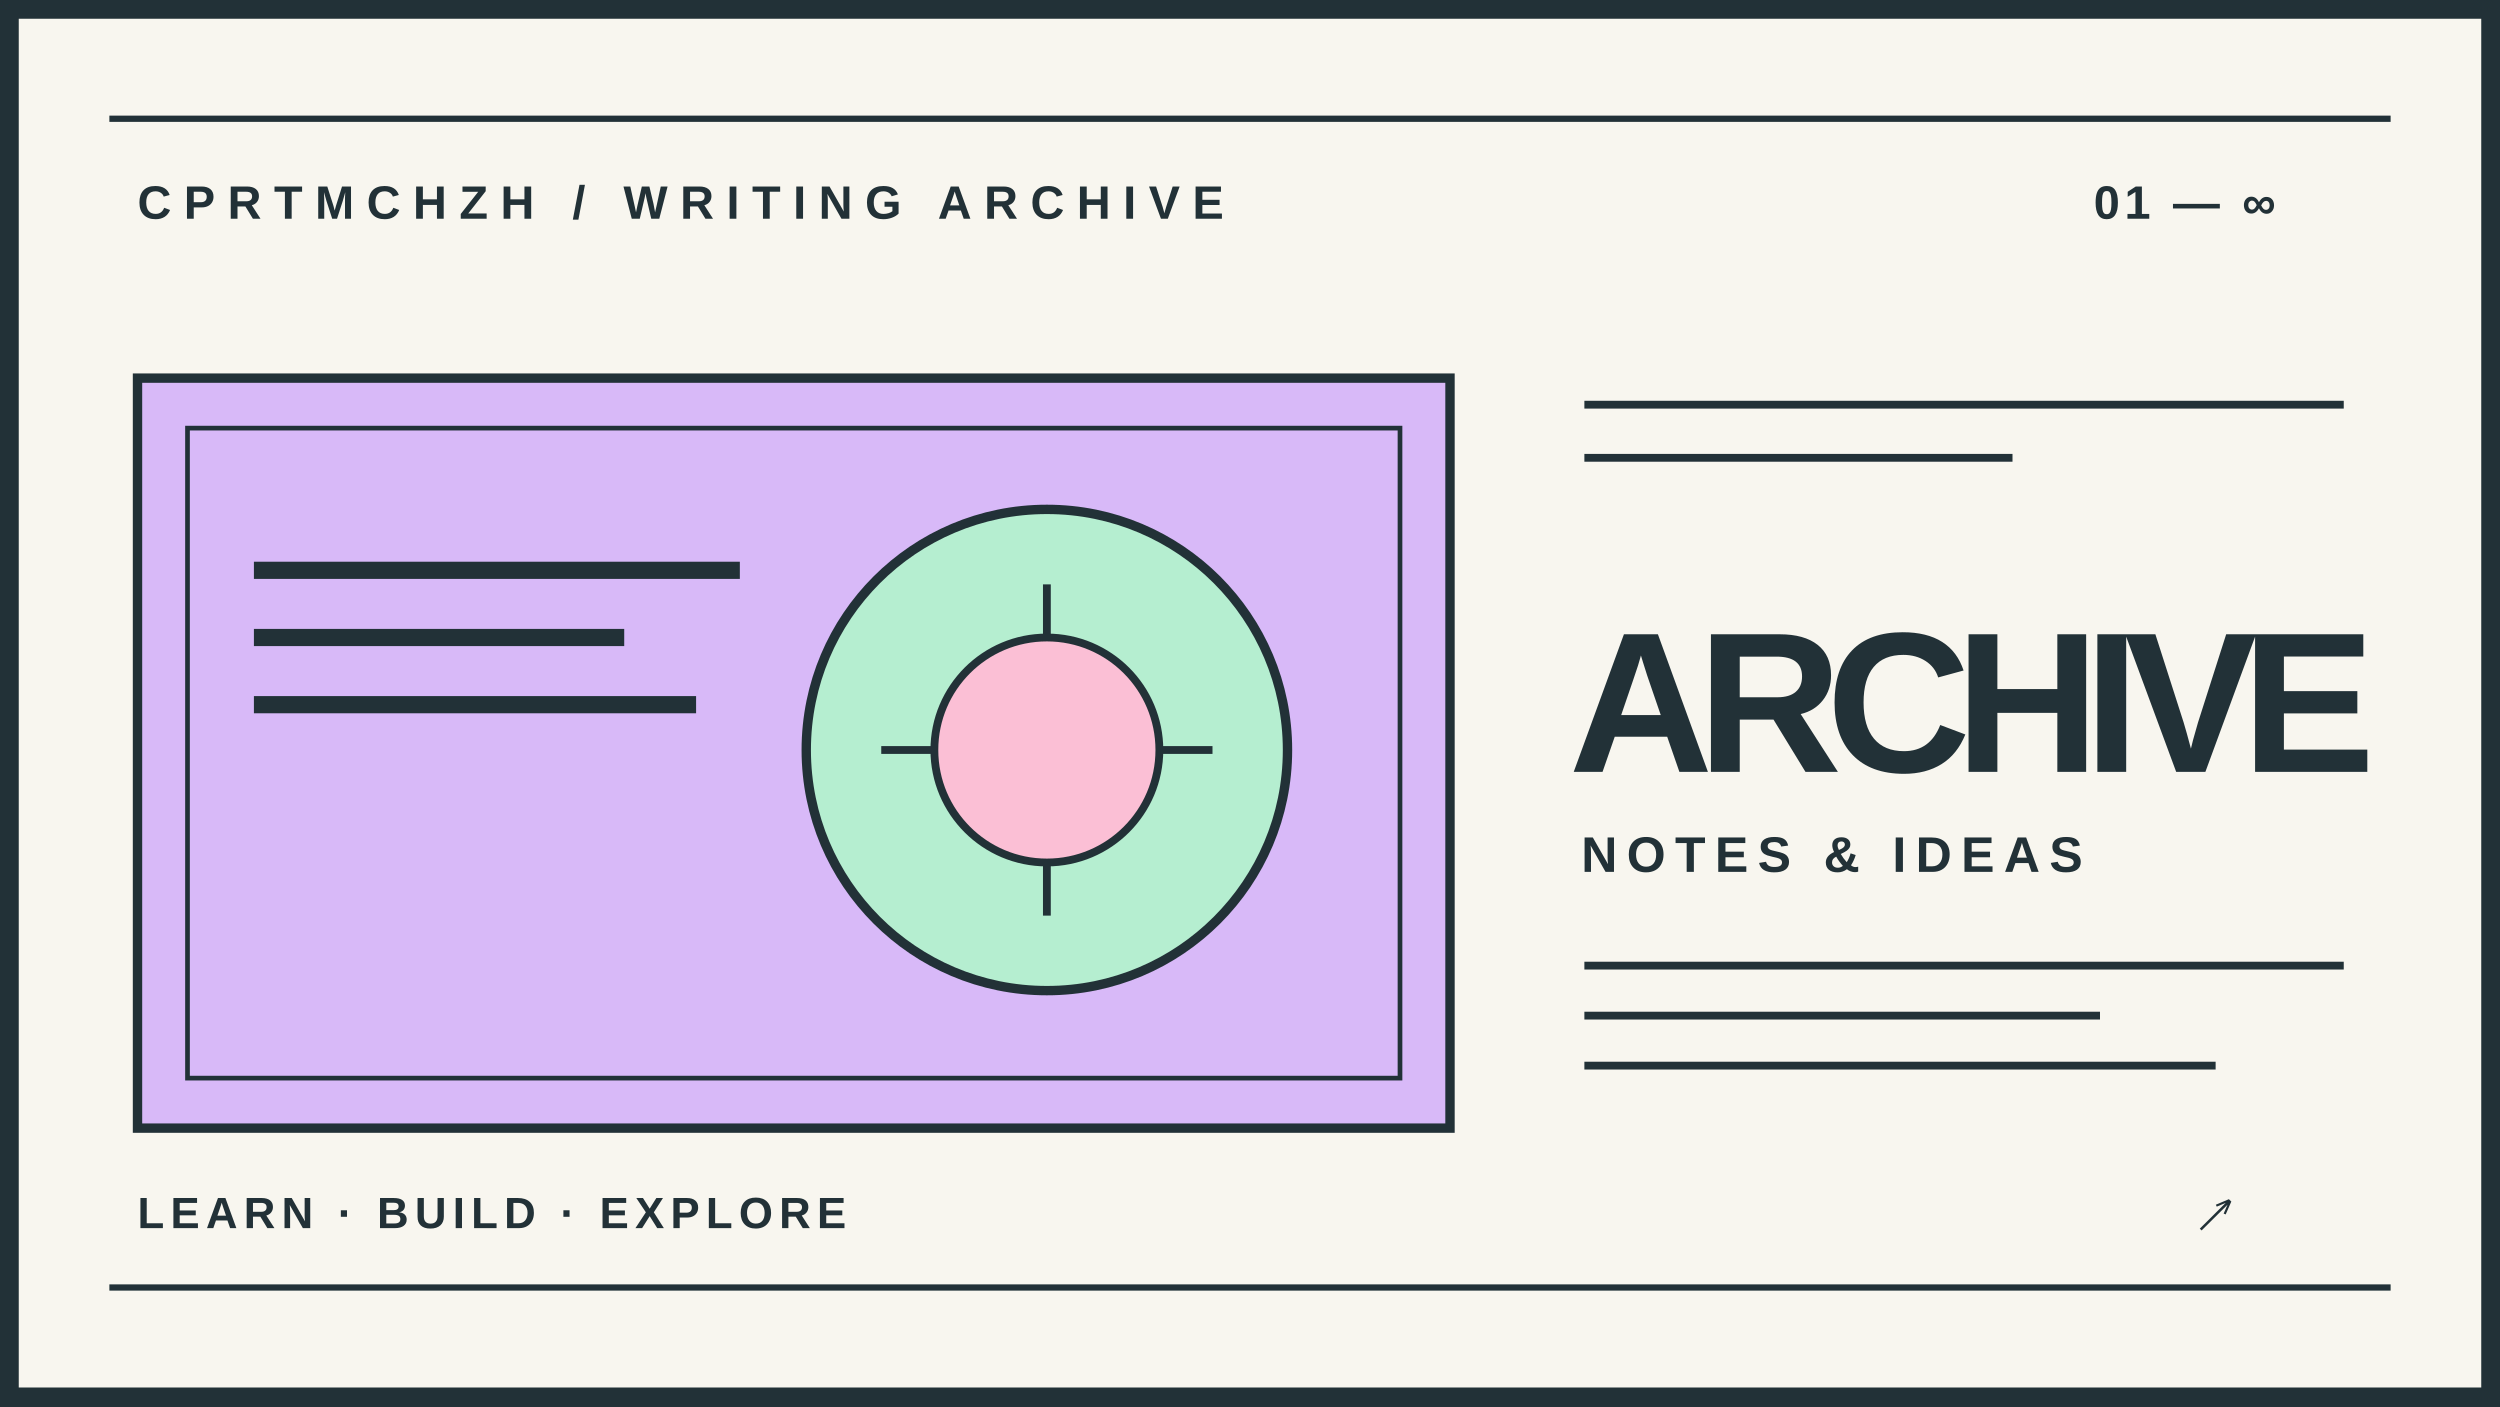
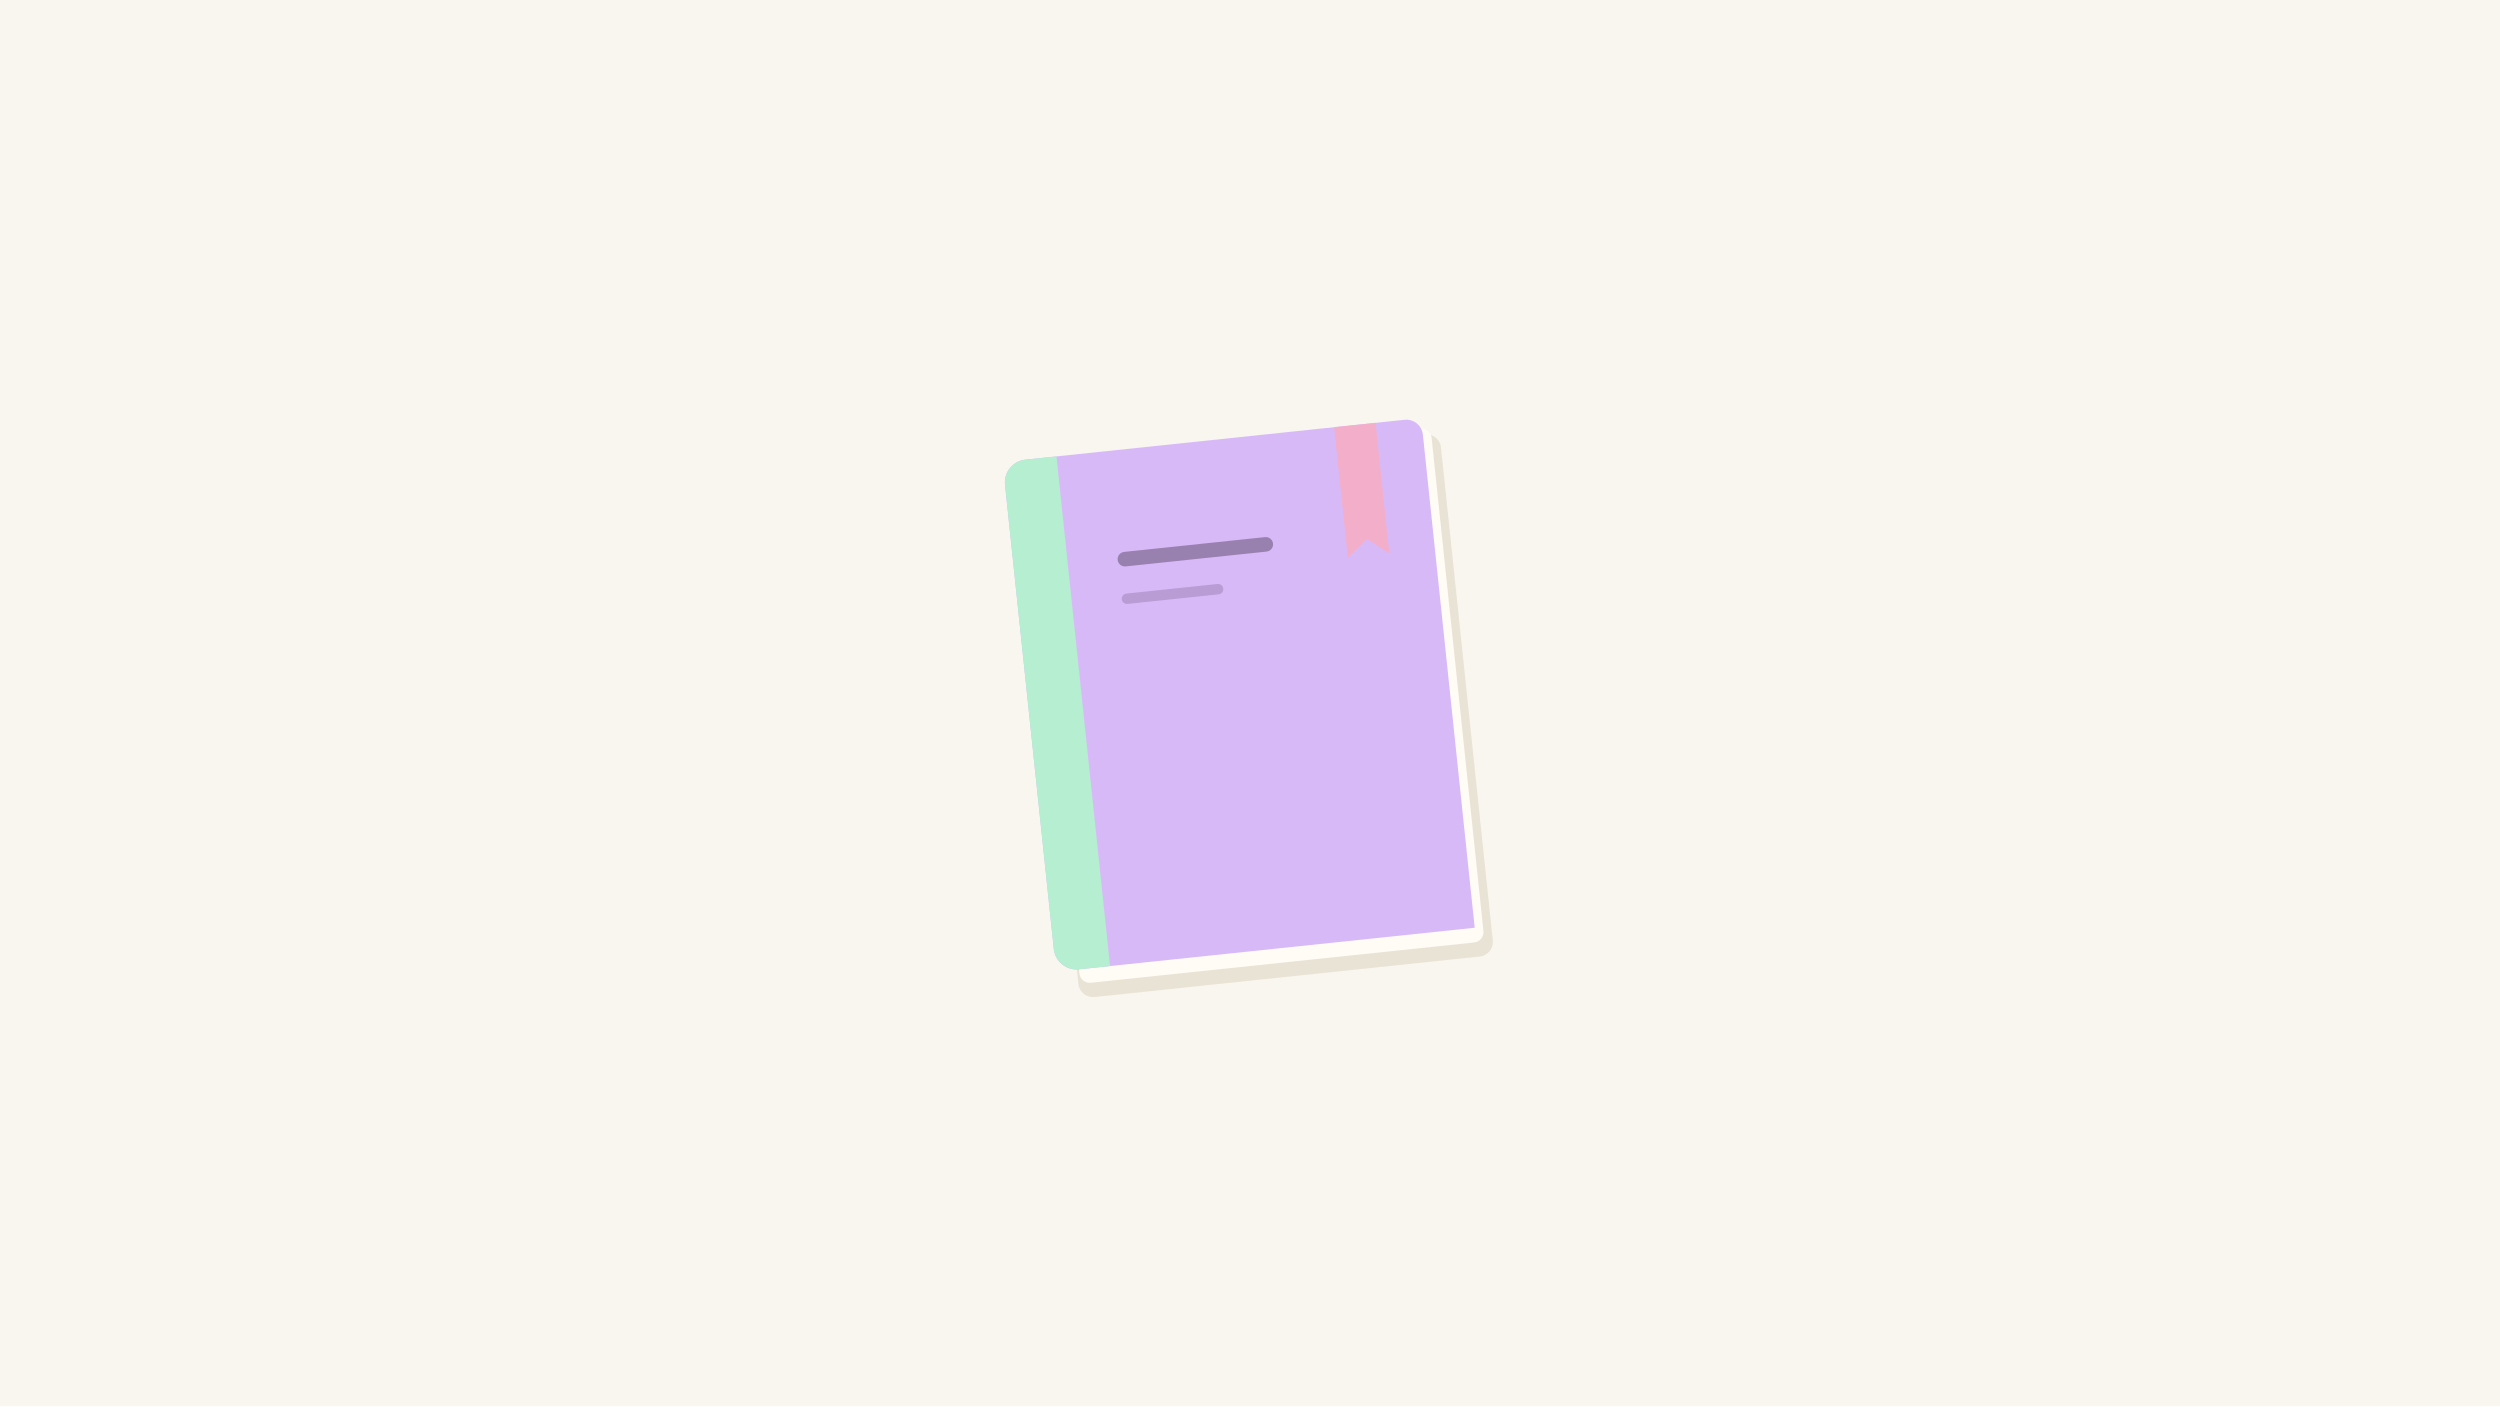
- <svg xmlns="http://www.w3.org/2000/svg" viewBox="0 0 1600 900" role="img" aria-labelledby="title desc">
-   <rect width="1600" height="900" fill="#F8F6EF" />
-   <path d="M0 0h1600v900H0z" fill="none" stroke="#223137" stroke-width="24" />
-   <path d="M70 76h1460M70 824h1460" stroke="#223137" stroke-width="4" />
-   <text x="88" y="140" fill="#223137" font-family="Arial, Helvetica, sans-serif" font-size="30" font-weight="700" letter-spacing="8">CPRTMCHZH / WRITING ARCHIVE</text>
-   <text x="1340" y="140" fill="#223137" font-family="Arial, Helvetica, sans-serif" font-size="30" font-weight="700" letter-spacing="3">01 — ∞</text>
-   <rect x="88" y="242" width="840" height="480" fill="#D8B9F8" stroke="#223137" stroke-width="6" />
-   <rect x="120" y="274" width="776" height="416" fill="none" stroke="#223137" stroke-width="3" />
-   <path d="M168 365h300M168 408h226M168 451h272" stroke="#223137" stroke-width="11" stroke-linecap="square" />
-   <circle cx="670" cy="480" r="154" fill="#B5EED0" stroke="#223137" stroke-width="6" />
-   <path d="M564 480h212M670 374v212" stroke="#223137" stroke-width="5" />
-   <circle cx="670" cy="480" r="72" fill="#FBBFD5" stroke="#223137" stroke-width="5" />
-   <path d="M1014 259h486M1014 293h274" stroke="#223137" stroke-width="5" />
-   <text x="1004" y="494" fill="#223137" font-family="Arial, Helvetica, sans-serif" font-size="128" font-weight="800" letter-spacing="-10">ARCHIVE</text>
-   <text x="1012" y="558" fill="#223137" font-family="Arial, Helvetica, sans-serif" font-size="32" font-weight="700" letter-spacing="6">NOTES &amp; IDEAS</text>
-   <path d="M1014 618h486M1014 650h330M1014 682h404" stroke="#223137" stroke-width="5" />
-   <text x="88" y="786" fill="#223137" font-family="Arial, Helvetica, sans-serif" font-size="28" font-weight="700" letter-spacing="4">LEARN · BUILD · EXPLORE</text>
-   <text x="1408" y="786" fill="#223137" font-family="Arial, Helvetica, sans-serif" font-size="28" font-weight="700">↗</text>
+ <svg xmlns="http://www.w3.org/2000/svg" width="1200" height="675" viewBox="0 0 1200 675">
+   <rect width="1200" height="675" fill="#f8f6ef" />
+   <g transform="rotate(-6 600 337.5)">
+     <rect x="504" y="218" width="200" height="252" rx="7" fill="#e9e3d6" />
+     <rect x="505" y="215" width="195" height="248" rx="5" fill="#fffcf5" />
+     <path d="M505 210h183a8 8 0 0 1 8 8v238H505a11 11 0 0 1-11-11V221a11 11 0 0 1 11-11Z" fill="#d8b9f8" />
+     <path d="M505 210h15v246h-15a11 11 0 0 1-11-11V221a11 11 0 0 1 11-11Z" fill="#b5eed0" />
+     <path d="M654 210h20v63l-10-8-10 8Z" fill="#f3aeca" />
+     <rect x="544" y="259" width="75" height="7" rx="3.5" fill="#645273" opacity=".55" />
+     <rect x="544" y="279" width="49" height="5" rx="2.5" fill="#645273" opacity=".28" />
+   </g>
</svg>
